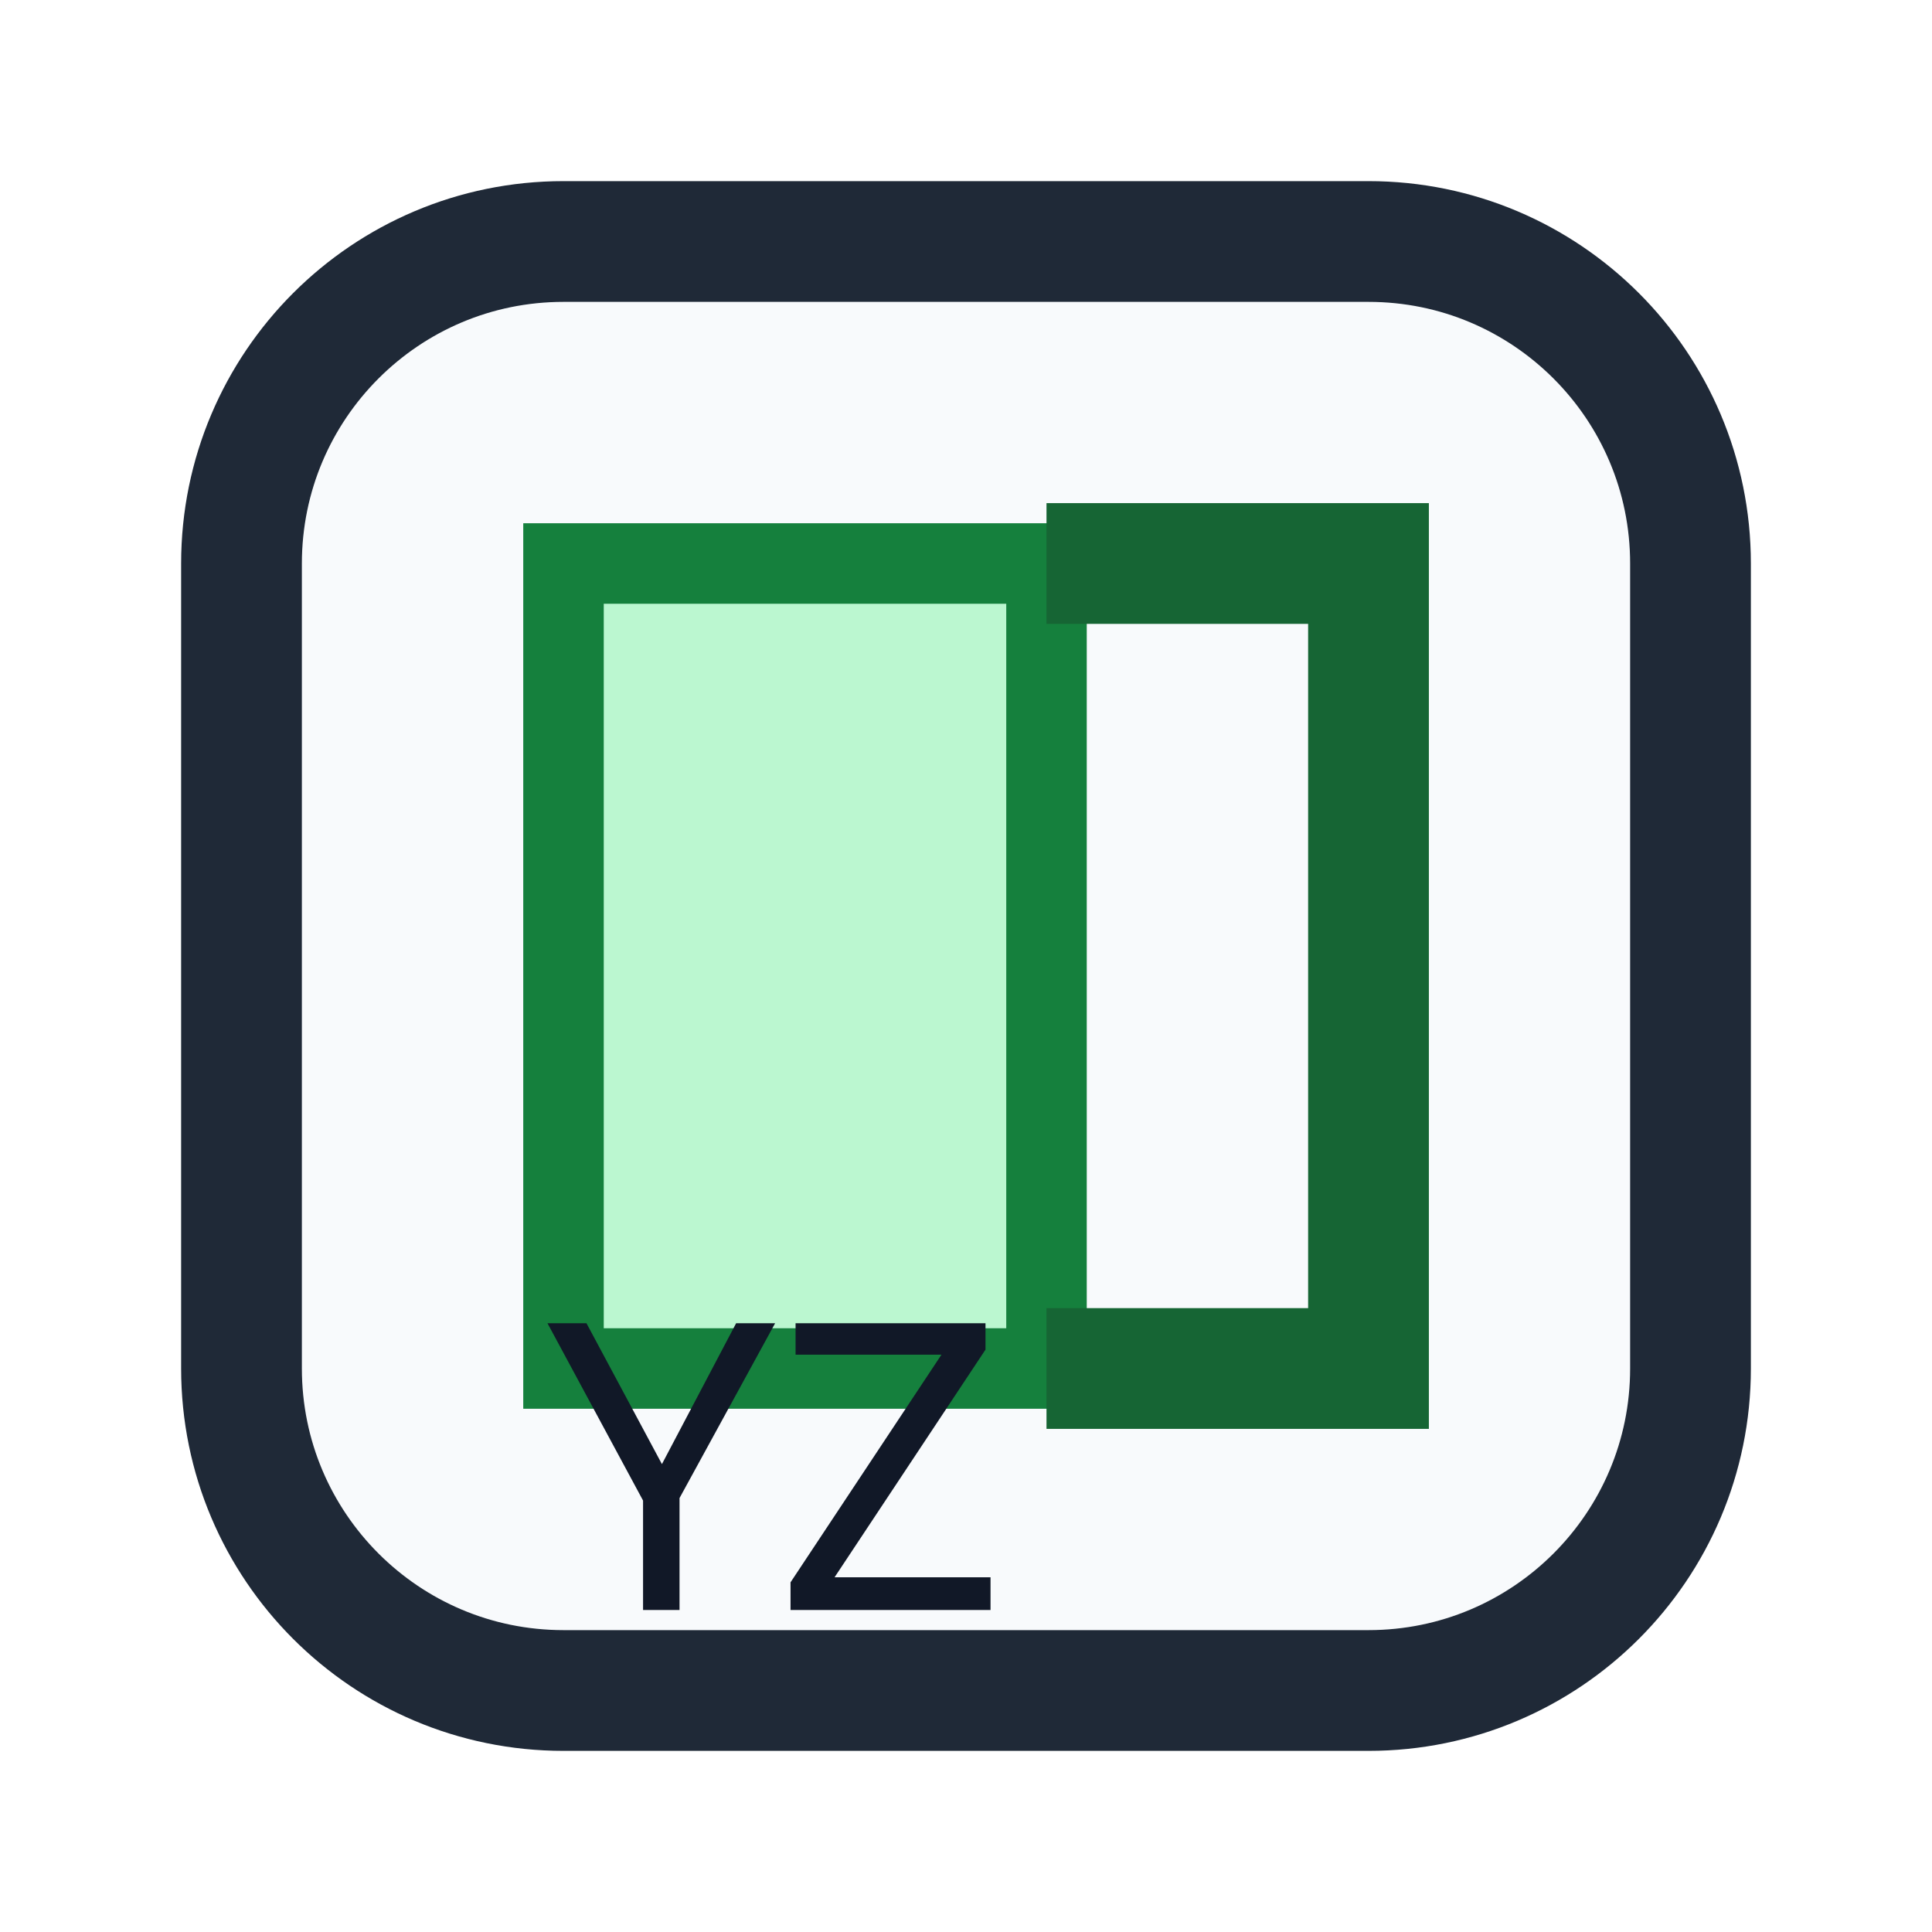
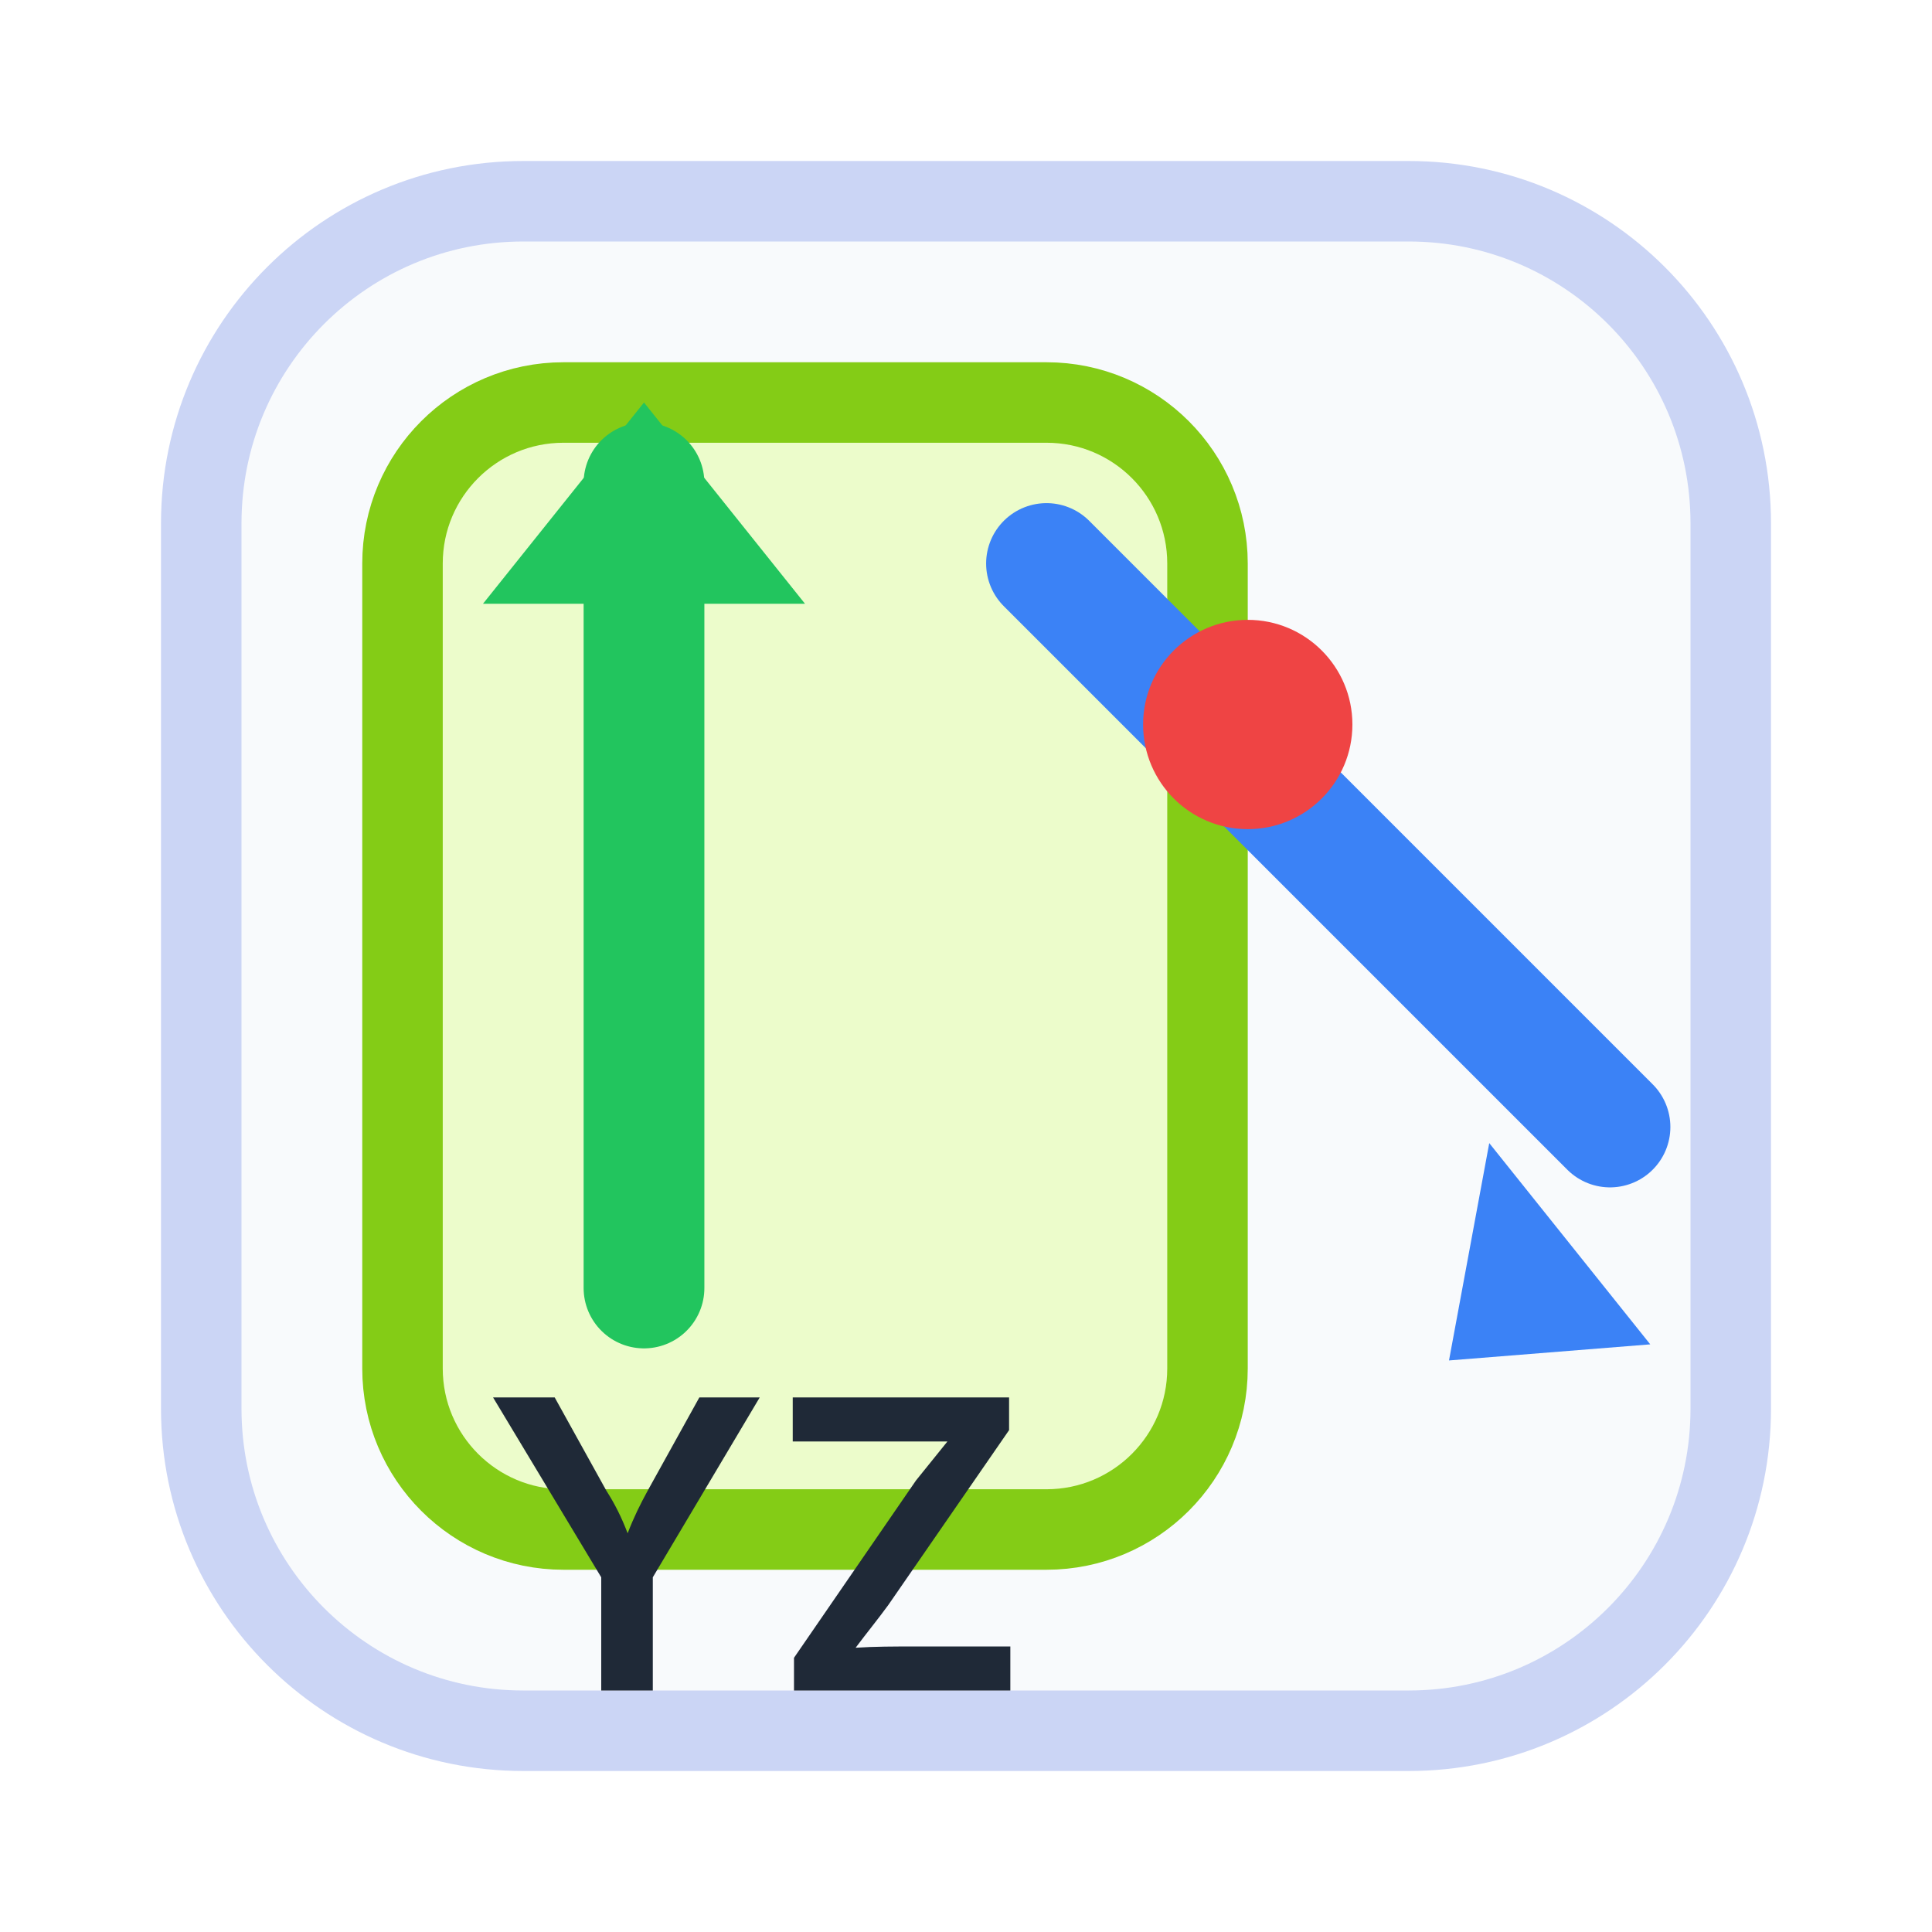
<svg xmlns="http://www.w3.org/2000/svg" width="24" height="24" viewBox="0 0 24 24" fill="none">
-   <rect x="3" y="3" width="18" height="18" rx="4" stroke="#1f2937" stroke-width="1.5" fill="#f8fafc" />
-   <path d="M7 7H13V17H7V7Z" fill="#bbf7d0" stroke="#15803d" stroke-width="1" />
-   <path d="M13 7H17V17H13" stroke="#166534" stroke-width="1.5" />
-   <text x="6.8" y="20" font-family="Verdana" font-size="5" fill="#111827">YZ</text>
+   <rect x="2.5" y="2.5" width="19" height="19" rx="4" fill="#f8fafc" stroke="#cbd5f5" stroke-width="1" />
+   <rect x="5" y="5" width="10" height="14" rx="2" fill="#ecfccb" stroke="#84cc16" stroke-width="1" />
+   <line x1="13" y1="7" x2="20" y2="14" stroke="#3b82f6" stroke-width="1.5" stroke-linecap="round" />
+   <path d="M18.5 14.2L20.5 16.7L18 16.9Z" fill="#3b82f6" />
+   <line x1="8" y1="16" x2="8" y2="6" stroke="#22c55e" stroke-width="1.5" stroke-linecap="round" />
+   <path d="M6 7.5L8 5L10 7.5Z" fill="#22c55e" />
+   <circle cx="15.5" cy="9" r="1.3" fill="#ef4444" />
+   <text x="6" y="21" font-family="Inter, Arial" font-size="5" font-weight="600" fill="#1f2937">YZ</text>
</svg>
